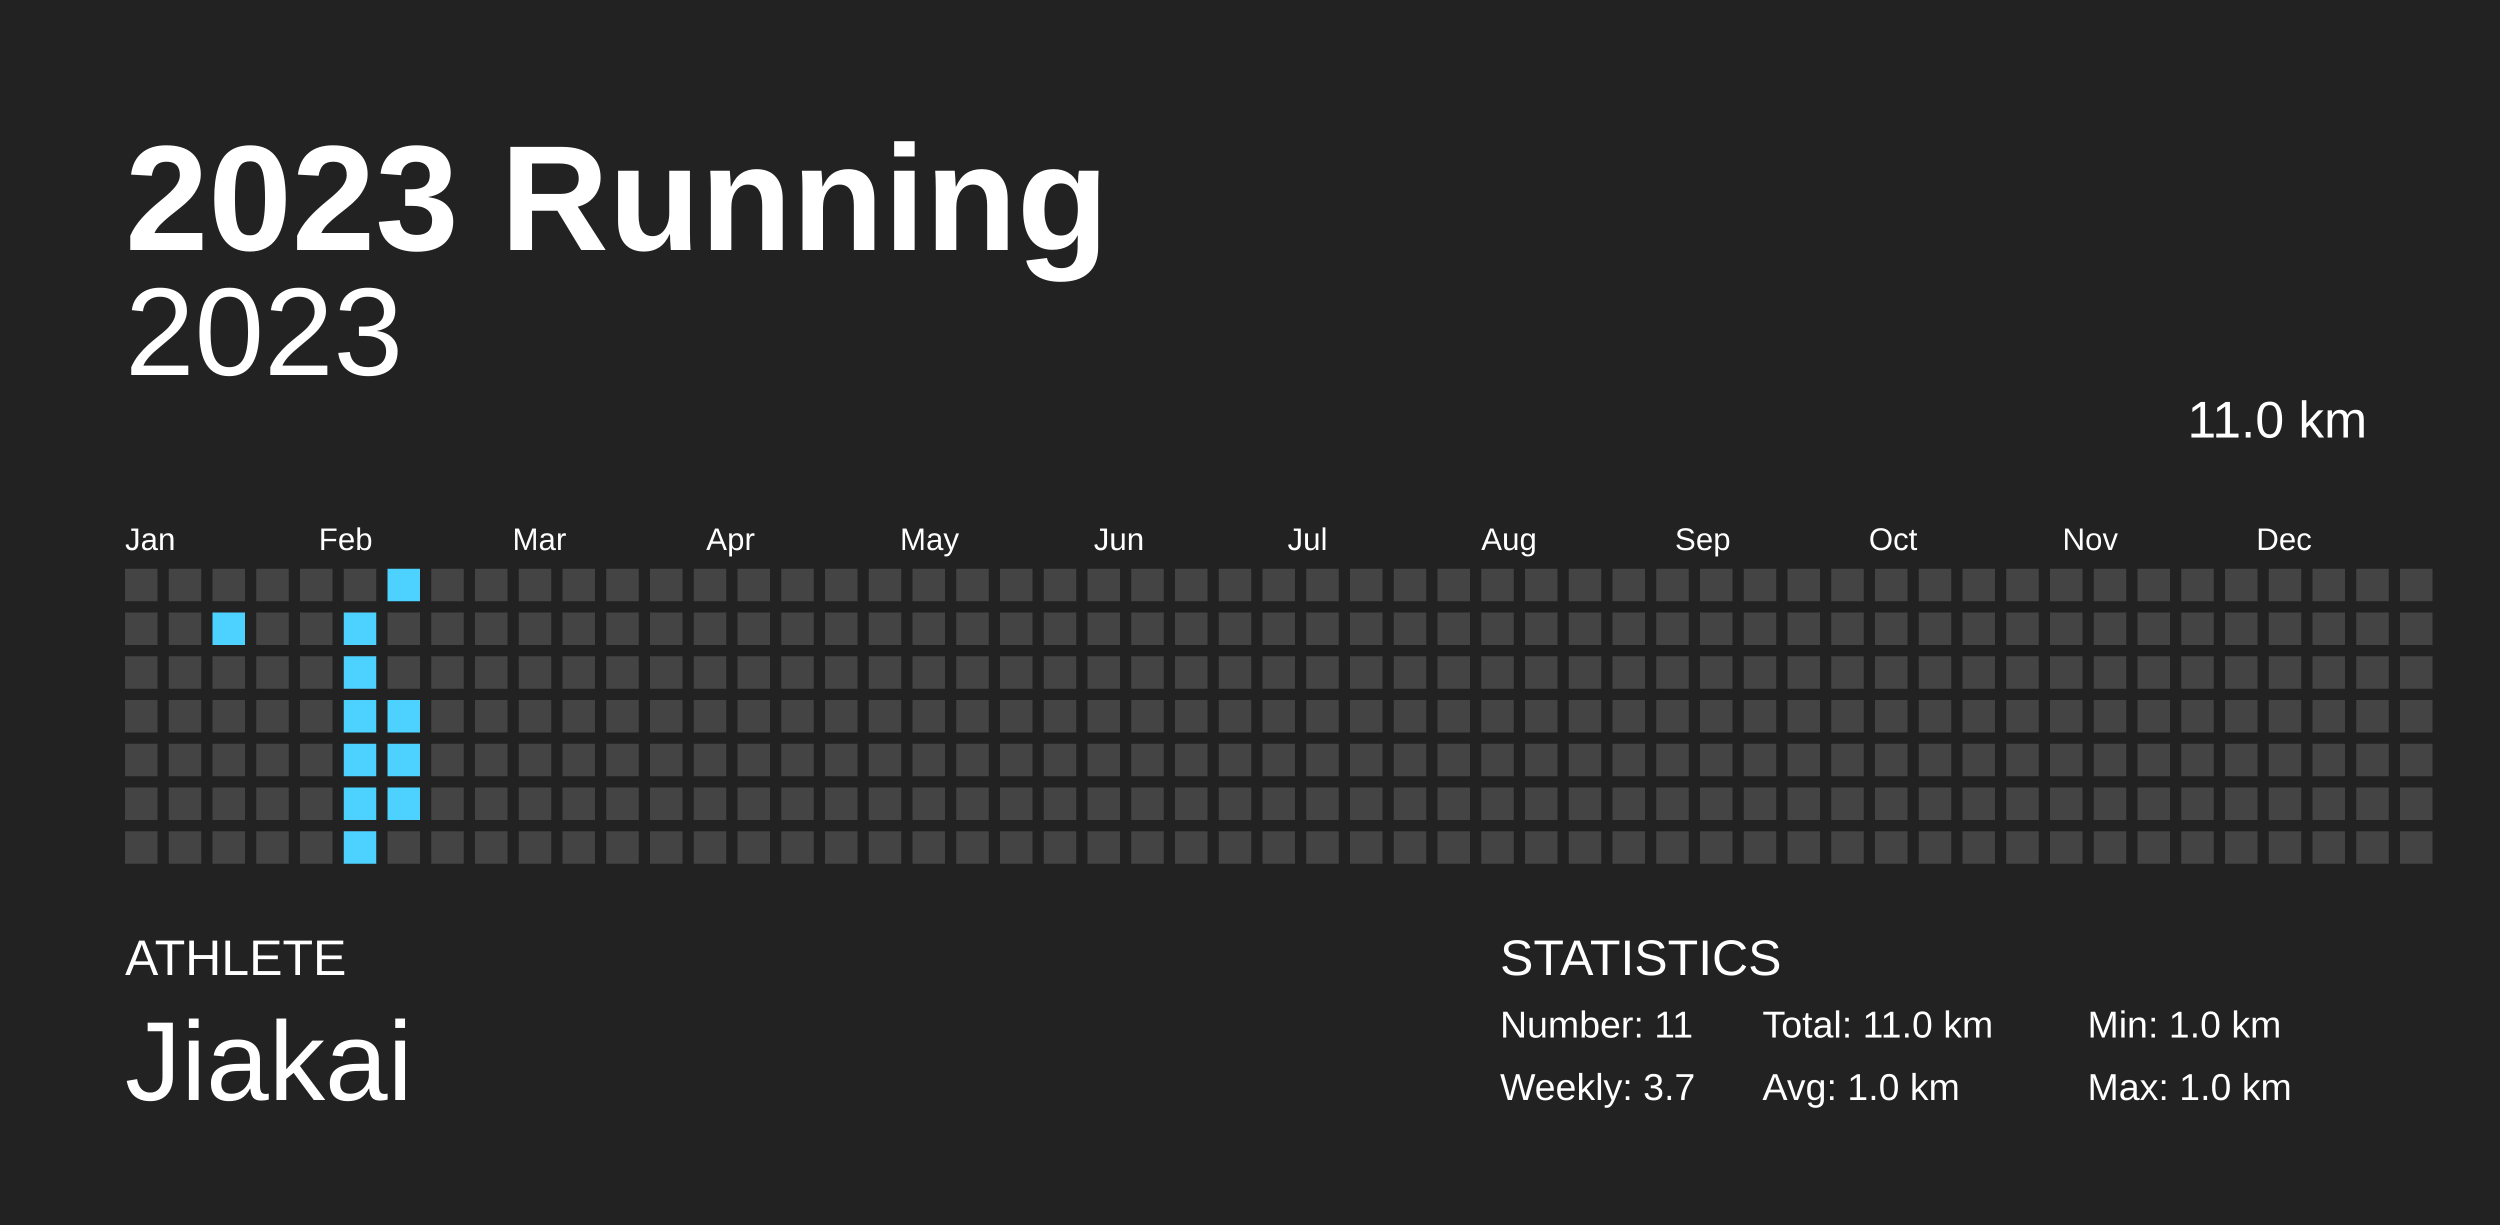
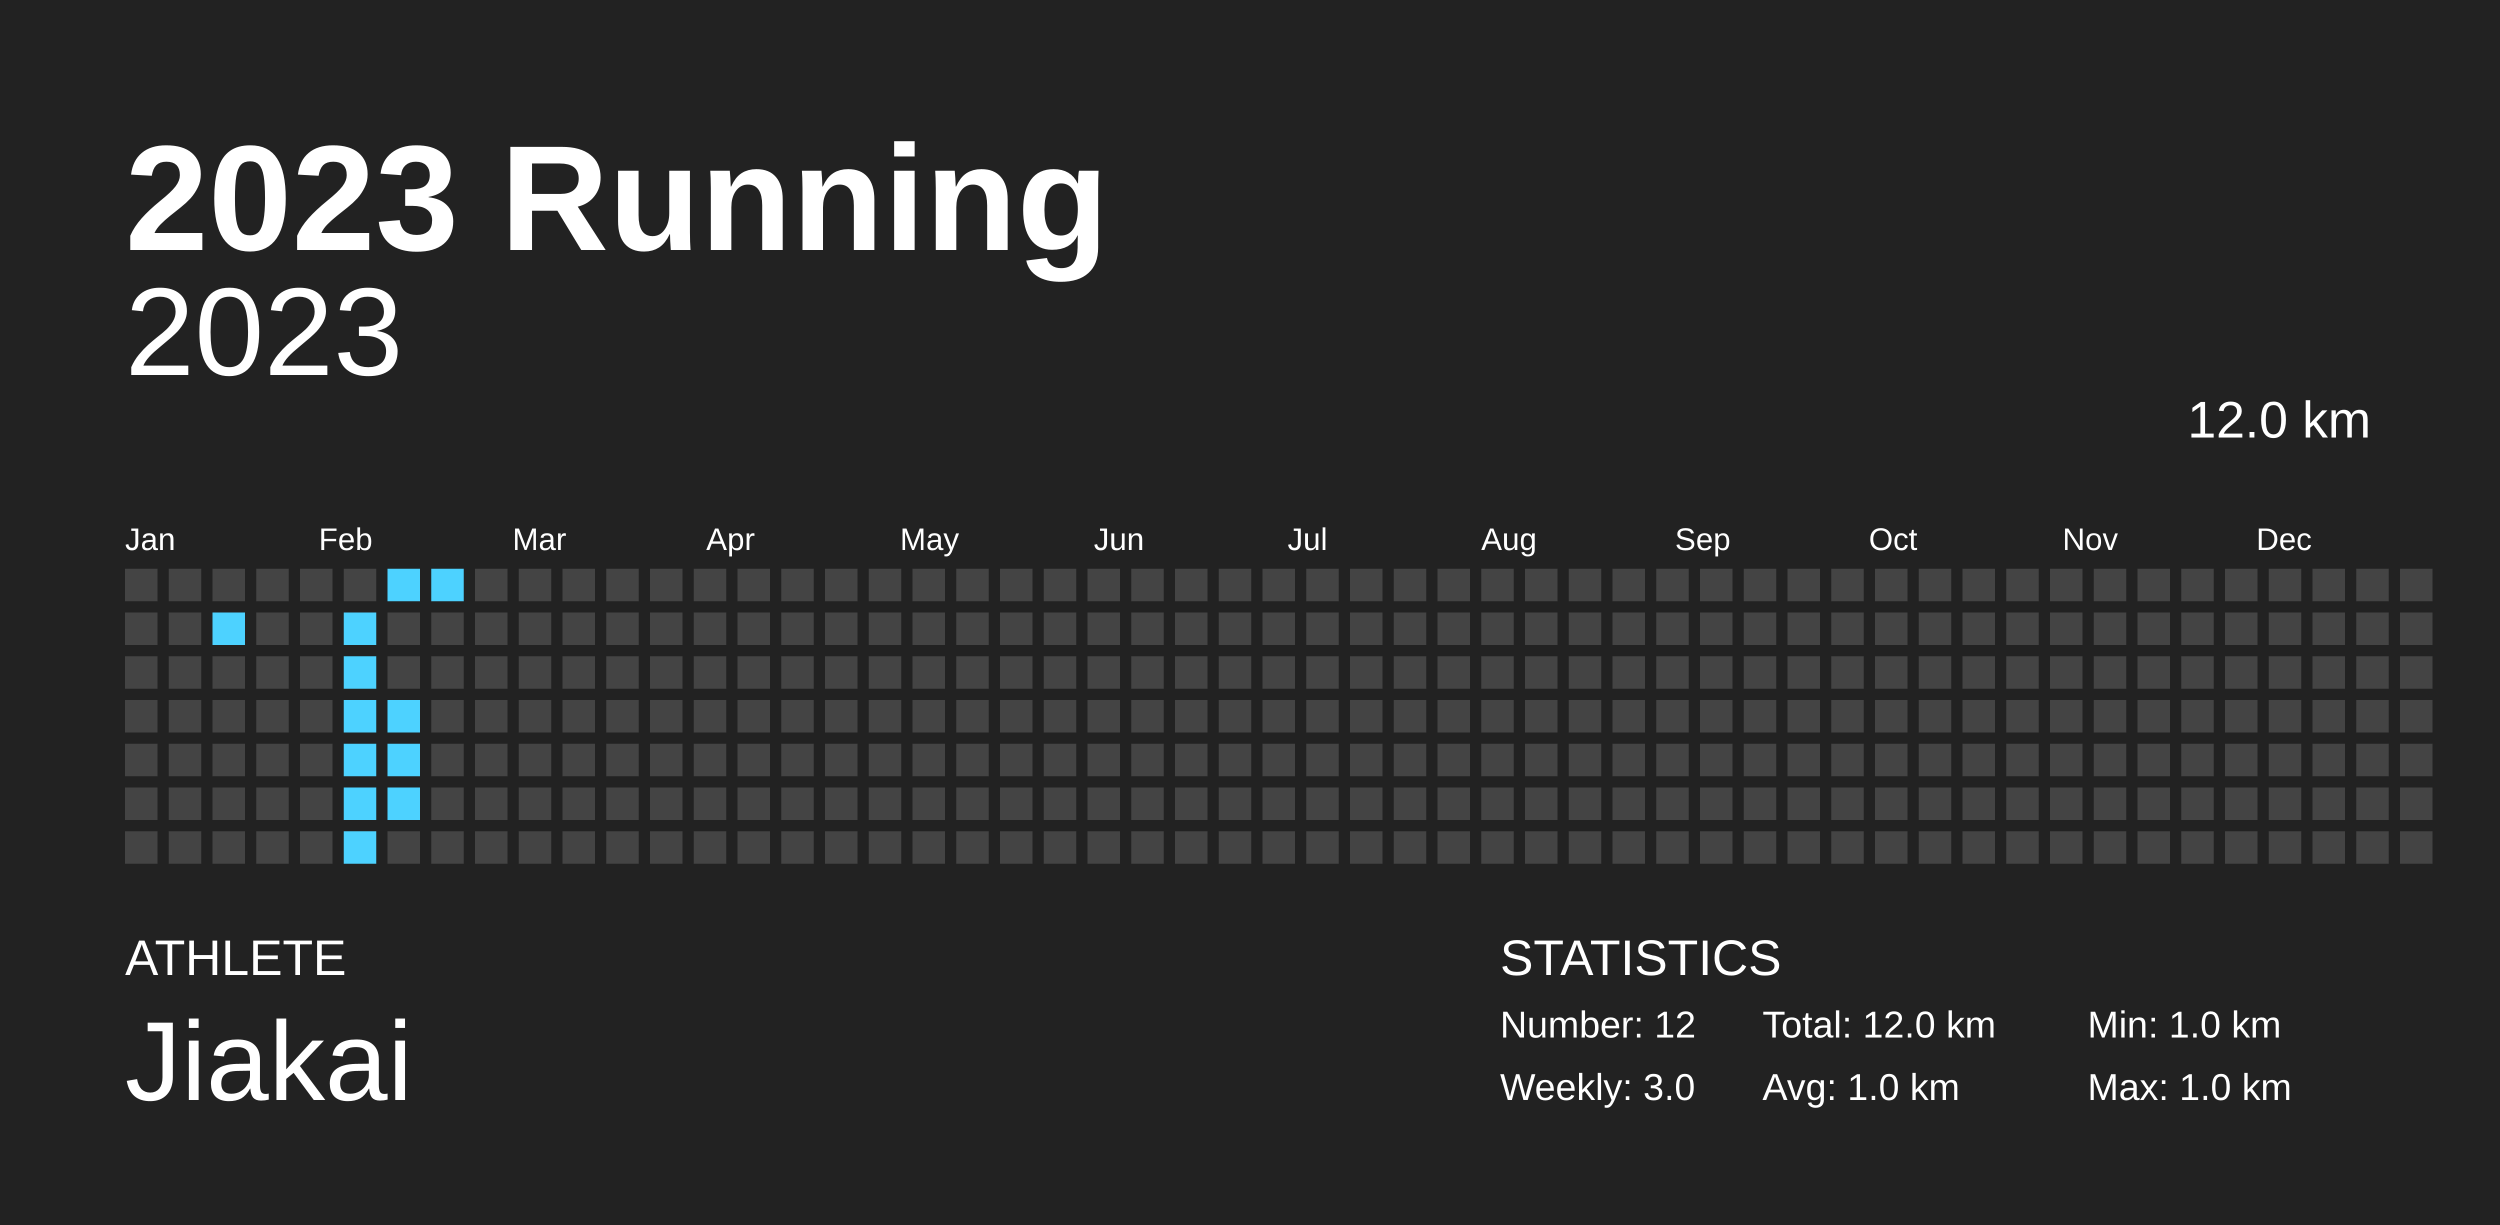
<svg xmlns="http://www.w3.org/2000/svg" baseProfile="full" height="98mm" version="1.1" viewBox="0,0,200,98" width="200mm">
  <defs />
  <rect fill="#222222" height="98" width="200" x="0" y="0" />
  <text fill="#FFFFFF" style="font-size:12px; font-family:Arial; font-weight:bold;" x="10" y="20">2023 Running</text>
  <text fill="#FFFFFF" style="font-size:4px; font-family:Arial" x="10" y="78">ATHLETE</text>
  <text fill="#FFFFFF" style="font-size:9px; font-family:Arial" x="10" y="88">Jiakai</text>
  <text fill="#FFFFFF" style="font-size:4px; font-family:Arial" x="120" y="78">STATISTICS</text>
-   <text fill="#FFFFFF" style="font-size:3px; font-family:Arial" x="120" y="83">Number: 11</text>
-   <text fill="#FFFFFF" style="font-size:3px; font-family:Arial" x="120" y="88">Weekly: 3.7</text>
-   <text fill="#FFFFFF" style="font-size:3px; font-family:Arial" x="141" y="83">Total: 11.0 km</text>
+   <text fill="#FFFFFF" style="font-size:3px; font-family:Arial" x="120" y="83">Number: 12</text>
+   <text fill="#FFFFFF" style="font-size:3px; font-family:Arial" x="120" y="88">Weekly: 3.0</text>
+   <text fill="#FFFFFF" style="font-size:3px; font-family:Arial" x="141" y="83">Total: 12.0 km</text>
  <text fill="#FFFFFF" style="font-size:3px; font-family:Arial" x="141" y="88">Avg: 1.0 km</text>
  <text fill="#FFFFFF" style="font-size:3px; font-family:Arial" x="167" y="83">Min: 1.0 km</text>
  <text fill="#FFFFFF" style="font-size:3px; font-family:Arial" x="167" y="88">Max: 1.0 km</text>
  <text alignment-baseline="hanging" fill="#FFFFFF" style="font-size:10.0px; font-family:Arial;" x="10" y="30">2023</text>
-   <text alignment-baseline="hanging" fill="#FFFFFF" style="font-size:4.125px; font-family:Arial;" x="175" y="35">11.0 km</text>
+   <text alignment-baseline="hanging" fill="#FFFFFF" style="font-size:4.125px; font-family:Arial;" x="175" y="35">12.0 km</text>
  <text fill="#FFFFFF" style="font-size:2.5px; font-family:Arial" x="10.0" y="44">Jan</text>
  <text fill="#FFFFFF" style="font-size:2.5px; font-family:Arial" x="25.5" y="44">Feb</text>
  <text fill="#FFFFFF" style="font-size:2.5px; font-family:Arial" x="41.0" y="44">Mar</text>
  <text fill="#FFFFFF" style="font-size:2.5px; font-family:Arial" x="56.5" y="44">Apr</text>
  <text fill="#FFFFFF" style="font-size:2.5px; font-family:Arial" x="72.0" y="44">May</text>
  <text fill="#FFFFFF" style="font-size:2.5px; font-family:Arial" x="87.5" y="44">Jun</text>
  <text fill="#FFFFFF" style="font-size:2.5px; font-family:Arial" x="103.0" y="44">Jul</text>
  <text fill="#FFFFFF" style="font-size:2.5px; font-family:Arial" x="118.5" y="44">Aug</text>
  <text fill="#FFFFFF" style="font-size:2.5px; font-family:Arial" x="134.0" y="44">Sep</text>
  <text fill="#FFFFFF" style="font-size:2.5px; font-family:Arial" x="149.5" y="44">Oct</text>
  <text fill="#FFFFFF" style="font-size:2.5px; font-family:Arial" x="165.0" y="44">Nov</text>
  <text fill="#FFFFFF" style="font-size:2.5px; font-family:Arial" x="180.5" y="44">Dec</text>
  <rect fill="#444444" height="2.6" width="2.6" x="10.0" y="45.5" />
  <rect fill="#444444" height="2.6" width="2.6" x="10.0" y="49.0" />
  <rect fill="#444444" height="2.6" width="2.6" x="10.0" y="52.5" />
  <rect fill="#444444" height="2.6" width="2.6" x="10.0" y="56.0" />
  <rect fill="#444444" height="2.6" width="2.6" x="10.0" y="59.5" />
  <rect fill="#444444" height="2.6" width="2.6" x="10.0" y="63.0" />
  <rect fill="#444444" height="2.6" width="2.6" x="10.0" y="66.5" />
  <rect fill="#444444" height="2.6" width="2.6" x="13.5" y="45.5" />
  <rect fill="#444444" height="2.6" width="2.6" x="13.5" y="49.0" />
  <rect fill="#444444" height="2.6" width="2.6" x="13.5" y="52.5" />
  <rect fill="#444444" height="2.6" width="2.6" x="13.5" y="56.0" />
  <rect fill="#444444" height="2.6" width="2.6" x="13.5" y="59.5" />
  <rect fill="#444444" height="2.6" width="2.6" x="13.5" y="63.0" />
  <rect fill="#444444" height="2.6" width="2.6" x="13.5" y="66.5" />
  <rect fill="#444444" height="2.6" width="2.6" x="17.0" y="45.5" />
  <rect fill="#4DD2FF" height="2.6" width="2.6" x="17.0" y="49.0" />
  <rect fill="#444444" height="2.6" width="2.6" x="17.0" y="52.5" />
  <rect fill="#444444" height="2.6" width="2.6" x="17.0" y="56.0" />
  <rect fill="#444444" height="2.6" width="2.6" x="17.0" y="59.5" />
  <rect fill="#444444" height="2.6" width="2.6" x="17.0" y="63.0" />
  <rect fill="#444444" height="2.6" width="2.6" x="17.0" y="66.5" />
  <rect fill="#444444" height="2.6" width="2.6" x="20.5" y="45.5" />
  <rect fill="#444444" height="2.6" width="2.6" x="20.5" y="49.0" />
  <rect fill="#444444" height="2.6" width="2.6" x="20.5" y="52.5" />
  <rect fill="#444444" height="2.6" width="2.6" x="20.5" y="56.0" />
  <rect fill="#444444" height="2.6" width="2.6" x="20.5" y="59.5" />
  <rect fill="#444444" height="2.6" width="2.6" x="20.5" y="63.0" />
  <rect fill="#444444" height="2.6" width="2.6" x="20.5" y="66.5" />
  <rect fill="#444444" height="2.6" width="2.6" x="24.0" y="45.5" />
  <rect fill="#444444" height="2.6" width="2.6" x="24.0" y="49.0" />
  <rect fill="#444444" height="2.6" width="2.6" x="24.0" y="52.5" />
  <rect fill="#444444" height="2.6" width="2.6" x="24.0" y="56.0" />
  <rect fill="#444444" height="2.6" width="2.6" x="24.0" y="59.5" />
  <rect fill="#444444" height="2.6" width="2.6" x="24.0" y="63.0" />
  <rect fill="#444444" height="2.6" width="2.6" x="24.0" y="66.5" />
  <rect fill="#444444" height="2.6" width="2.6" x="27.5" y="45.5" />
  <rect fill="#4DD2FF" height="2.6" width="2.6" x="27.5" y="49.0" />
  <rect fill="#4DD2FF" height="2.6" width="2.6" x="27.5" y="52.5" />
  <rect fill="#4DD2FF" height="2.6" width="2.6" x="27.5" y="56.0" />
  <rect fill="#4DD2FF" height="2.6" width="2.6" x="27.5" y="59.5" />
  <rect fill="#4DD2FF" height="2.6" width="2.6" x="27.5" y="63.0" />
  <rect fill="#4DD2FF" height="2.6" width="2.6" x="27.5" y="66.5" />
  <rect fill="#4DD2FF" height="2.6" width="2.6" x="31.0" y="45.5" />
  <rect fill="#444444" height="2.6" width="2.6" x="31.0" y="49.0" />
  <rect fill="#444444" height="2.6" width="2.6" x="31.0" y="52.5" />
  <rect fill="#4DD2FF" height="2.6" width="2.6" x="31.0" y="56.0" />
  <rect fill="#4DD2FF" height="2.6" width="2.6" x="31.0" y="59.5" />
  <rect fill="#4DD2FF" height="2.6" width="2.6" x="31.0" y="63.0" />
  <rect fill="#444444" height="2.6" width="2.6" x="31.0" y="66.5" />
-   <rect fill="#444444" height="2.6" width="2.6" x="34.5" y="45.5" />
+   <rect fill="#4DD2FF" height="2.6" width="2.6" x="34.5" y="45.5" />
  <rect fill="#444444" height="2.6" width="2.6" x="34.5" y="49.0" />
  <rect fill="#444444" height="2.6" width="2.6" x="34.5" y="52.5" />
  <rect fill="#444444" height="2.6" width="2.6" x="34.5" y="56.0" />
  <rect fill="#444444" height="2.6" width="2.6" x="34.5" y="59.5" />
  <rect fill="#444444" height="2.6" width="2.6" x="34.5" y="63.0" />
  <rect fill="#444444" height="2.6" width="2.6" x="34.5" y="66.5" />
  <rect fill="#444444" height="2.6" width="2.6" x="38.0" y="45.5" />
  <rect fill="#444444" height="2.6" width="2.6" x="38.0" y="49.0" />
  <rect fill="#444444" height="2.6" width="2.6" x="38.0" y="52.5" />
  <rect fill="#444444" height="2.6" width="2.6" x="38.0" y="56.0" />
  <rect fill="#444444" height="2.6" width="2.6" x="38.0" y="59.5" />
  <rect fill="#444444" height="2.6" width="2.6" x="38.0" y="63.0" />
  <rect fill="#444444" height="2.6" width="2.6" x="38.0" y="66.5" />
  <rect fill="#444444" height="2.6" width="2.6" x="41.5" y="45.5" />
  <rect fill="#444444" height="2.6" width="2.6" x="41.5" y="49.0" />
  <rect fill="#444444" height="2.6" width="2.6" x="41.5" y="52.5" />
  <rect fill="#444444" height="2.6" width="2.6" x="41.5" y="56.0" />
  <rect fill="#444444" height="2.6" width="2.6" x="41.5" y="59.5" />
  <rect fill="#444444" height="2.6" width="2.6" x="41.5" y="63.0" />
  <rect fill="#444444" height="2.6" width="2.6" x="41.5" y="66.5" />
  <rect fill="#444444" height="2.6" width="2.6" x="45.0" y="45.5" />
  <rect fill="#444444" height="2.6" width="2.6" x="45.0" y="49.0" />
  <rect fill="#444444" height="2.6" width="2.6" x="45.0" y="52.5" />
  <rect fill="#444444" height="2.6" width="2.6" x="45.0" y="56.0" />
  <rect fill="#444444" height="2.6" width="2.6" x="45.0" y="59.5" />
  <rect fill="#444444" height="2.6" width="2.6" x="45.0" y="63.0" />
  <rect fill="#444444" height="2.6" width="2.6" x="45.0" y="66.5" />
  <rect fill="#444444" height="2.6" width="2.6" x="48.5" y="45.5" />
  <rect fill="#444444" height="2.6" width="2.6" x="48.5" y="49.0" />
  <rect fill="#444444" height="2.6" width="2.6" x="48.5" y="52.5" />
  <rect fill="#444444" height="2.6" width="2.6" x="48.5" y="56.0" />
  <rect fill="#444444" height="2.6" width="2.6" x="48.5" y="59.5" />
  <rect fill="#444444" height="2.6" width="2.6" x="48.5" y="63.0" />
  <rect fill="#444444" height="2.6" width="2.6" x="48.5" y="66.5" />
  <rect fill="#444444" height="2.6" width="2.6" x="52.0" y="45.5" />
  <rect fill="#444444" height="2.6" width="2.6" x="52.0" y="49.0" />
  <rect fill="#444444" height="2.6" width="2.6" x="52.0" y="52.5" />
  <rect fill="#444444" height="2.6" width="2.6" x="52.0" y="56.0" />
  <rect fill="#444444" height="2.6" width="2.6" x="52.0" y="59.5" />
  <rect fill="#444444" height="2.6" width="2.6" x="52.0" y="63.0" />
  <rect fill="#444444" height="2.6" width="2.6" x="52.0" y="66.5" />
  <rect fill="#444444" height="2.6" width="2.6" x="55.5" y="45.5" />
  <rect fill="#444444" height="2.6" width="2.6" x="55.5" y="49.0" />
  <rect fill="#444444" height="2.6" width="2.6" x="55.5" y="52.5" />
  <rect fill="#444444" height="2.6" width="2.6" x="55.5" y="56.0" />
  <rect fill="#444444" height="2.6" width="2.6" x="55.5" y="59.5" />
  <rect fill="#444444" height="2.6" width="2.6" x="55.5" y="63.0" />
  <rect fill="#444444" height="2.6" width="2.6" x="55.5" y="66.5" />
  <rect fill="#444444" height="2.6" width="2.6" x="59.0" y="45.5" />
  <rect fill="#444444" height="2.6" width="2.6" x="59.0" y="49.0" />
  <rect fill="#444444" height="2.6" width="2.6" x="59.0" y="52.5" />
  <rect fill="#444444" height="2.6" width="2.6" x="59.0" y="56.0" />
  <rect fill="#444444" height="2.6" width="2.6" x="59.0" y="59.5" />
  <rect fill="#444444" height="2.6" width="2.6" x="59.0" y="63.0" />
  <rect fill="#444444" height="2.6" width="2.6" x="59.0" y="66.5" />
  <rect fill="#444444" height="2.6" width="2.6" x="62.5" y="45.5" />
  <rect fill="#444444" height="2.6" width="2.6" x="62.5" y="49.0" />
  <rect fill="#444444" height="2.6" width="2.6" x="62.5" y="52.5" />
  <rect fill="#444444" height="2.6" width="2.6" x="62.5" y="56.0" />
  <rect fill="#444444" height="2.6" width="2.6" x="62.5" y="59.5" />
  <rect fill="#444444" height="2.6" width="2.6" x="62.5" y="63.0" />
  <rect fill="#444444" height="2.6" width="2.6" x="62.5" y="66.5" />
  <rect fill="#444444" height="2.6" width="2.6" x="66.0" y="45.5" />
  <rect fill="#444444" height="2.6" width="2.6" x="66.0" y="49.0" />
  <rect fill="#444444" height="2.6" width="2.6" x="66.0" y="52.5" />
  <rect fill="#444444" height="2.6" width="2.6" x="66.0" y="56.0" />
  <rect fill="#444444" height="2.6" width="2.6" x="66.0" y="59.5" />
  <rect fill="#444444" height="2.6" width="2.6" x="66.0" y="63.0" />
  <rect fill="#444444" height="2.6" width="2.6" x="66.0" y="66.5" />
  <rect fill="#444444" height="2.6" width="2.6" x="69.5" y="45.5" />
  <rect fill="#444444" height="2.6" width="2.6" x="69.5" y="49.0" />
  <rect fill="#444444" height="2.6" width="2.6" x="69.5" y="52.5" />
  <rect fill="#444444" height="2.6" width="2.6" x="69.5" y="56.0" />
  <rect fill="#444444" height="2.6" width="2.6" x="69.5" y="59.5" />
  <rect fill="#444444" height="2.6" width="2.6" x="69.5" y="63.0" />
  <rect fill="#444444" height="2.6" width="2.6" x="69.5" y="66.5" />
  <rect fill="#444444" height="2.6" width="2.6" x="73.0" y="45.5" />
  <rect fill="#444444" height="2.6" width="2.6" x="73.0" y="49.0" />
  <rect fill="#444444" height="2.6" width="2.6" x="73.0" y="52.5" />
  <rect fill="#444444" height="2.6" width="2.6" x="73.0" y="56.0" />
  <rect fill="#444444" height="2.6" width="2.6" x="73.0" y="59.5" />
  <rect fill="#444444" height="2.6" width="2.6" x="73.0" y="63.0" />
  <rect fill="#444444" height="2.6" width="2.6" x="73.0" y="66.5" />
  <rect fill="#444444" height="2.6" width="2.6" x="76.5" y="45.5" />
  <rect fill="#444444" height="2.6" width="2.6" x="76.5" y="49.0" />
  <rect fill="#444444" height="2.6" width="2.6" x="76.5" y="52.5" />
  <rect fill="#444444" height="2.6" width="2.6" x="76.5" y="56.0" />
  <rect fill="#444444" height="2.6" width="2.6" x="76.5" y="59.5" />
  <rect fill="#444444" height="2.6" width="2.6" x="76.5" y="63.0" />
  <rect fill="#444444" height="2.6" width="2.6" x="76.5" y="66.5" />
  <rect fill="#444444" height="2.6" width="2.6" x="80.0" y="45.5" />
  <rect fill="#444444" height="2.6" width="2.6" x="80.0" y="49.0" />
  <rect fill="#444444" height="2.6" width="2.6" x="80.0" y="52.5" />
  <rect fill="#444444" height="2.6" width="2.6" x="80.0" y="56.0" />
  <rect fill="#444444" height="2.6" width="2.6" x="80.0" y="59.5" />
  <rect fill="#444444" height="2.6" width="2.6" x="80.0" y="63.0" />
  <rect fill="#444444" height="2.6" width="2.6" x="80.0" y="66.5" />
  <rect fill="#444444" height="2.6" width="2.6" x="83.5" y="45.5" />
  <rect fill="#444444" height="2.6" width="2.6" x="83.5" y="49.0" />
  <rect fill="#444444" height="2.6" width="2.6" x="83.5" y="52.5" />
  <rect fill="#444444" height="2.6" width="2.6" x="83.5" y="56.0" />
  <rect fill="#444444" height="2.6" width="2.6" x="83.5" y="59.5" />
  <rect fill="#444444" height="2.6" width="2.6" x="83.5" y="63.0" />
  <rect fill="#444444" height="2.6" width="2.6" x="83.5" y="66.5" />
  <rect fill="#444444" height="2.6" width="2.6" x="87.0" y="45.5" />
  <rect fill="#444444" height="2.6" width="2.6" x="87.0" y="49.0" />
  <rect fill="#444444" height="2.6" width="2.6" x="87.0" y="52.5" />
  <rect fill="#444444" height="2.6" width="2.6" x="87.0" y="56.0" />
  <rect fill="#444444" height="2.6" width="2.6" x="87.0" y="59.5" />
  <rect fill="#444444" height="2.6" width="2.6" x="87.0" y="63.0" />
  <rect fill="#444444" height="2.6" width="2.6" x="87.0" y="66.5" />
  <rect fill="#444444" height="2.6" width="2.6" x="90.5" y="45.5" />
  <rect fill="#444444" height="2.6" width="2.6" x="90.5" y="49.0" />
  <rect fill="#444444" height="2.6" width="2.6" x="90.5" y="52.5" />
  <rect fill="#444444" height="2.6" width="2.6" x="90.5" y="56.0" />
  <rect fill="#444444" height="2.6" width="2.6" x="90.5" y="59.5" />
  <rect fill="#444444" height="2.6" width="2.6" x="90.5" y="63.0" />
  <rect fill="#444444" height="2.6" width="2.6" x="90.5" y="66.5" />
  <rect fill="#444444" height="2.6" width="2.6" x="94.0" y="45.5" />
  <rect fill="#444444" height="2.6" width="2.6" x="94.0" y="49.0" />
  <rect fill="#444444" height="2.6" width="2.6" x="94.0" y="52.5" />
  <rect fill="#444444" height="2.6" width="2.6" x="94.0" y="56.0" />
  <rect fill="#444444" height="2.6" width="2.6" x="94.0" y="59.5" />
  <rect fill="#444444" height="2.6" width="2.6" x="94.0" y="63.0" />
  <rect fill="#444444" height="2.6" width="2.6" x="94.0" y="66.5" />
  <rect fill="#444444" height="2.6" width="2.6" x="97.5" y="45.5" />
  <rect fill="#444444" height="2.6" width="2.6" x="97.5" y="49.0" />
  <rect fill="#444444" height="2.6" width="2.6" x="97.5" y="52.5" />
  <rect fill="#444444" height="2.6" width="2.6" x="97.5" y="56.0" />
  <rect fill="#444444" height="2.6" width="2.6" x="97.5" y="59.5" />
  <rect fill="#444444" height="2.6" width="2.6" x="97.5" y="63.0" />
  <rect fill="#444444" height="2.6" width="2.6" x="97.5" y="66.5" />
  <rect fill="#444444" height="2.6" width="2.6" x="101.0" y="45.5" />
  <rect fill="#444444" height="2.6" width="2.6" x="101.0" y="49.0" />
  <rect fill="#444444" height="2.6" width="2.6" x="101.0" y="52.5" />
  <rect fill="#444444" height="2.6" width="2.6" x="101.0" y="56.0" />
  <rect fill="#444444" height="2.6" width="2.6" x="101.0" y="59.5" />
  <rect fill="#444444" height="2.6" width="2.6" x="101.0" y="63.0" />
  <rect fill="#444444" height="2.6" width="2.6" x="101.0" y="66.5" />
  <rect fill="#444444" height="2.6" width="2.6" x="104.5" y="45.5" />
  <rect fill="#444444" height="2.6" width="2.6" x="104.5" y="49.0" />
  <rect fill="#444444" height="2.6" width="2.6" x="104.5" y="52.5" />
  <rect fill="#444444" height="2.6" width="2.6" x="104.5" y="56.0" />
  <rect fill="#444444" height="2.6" width="2.6" x="104.5" y="59.5" />
  <rect fill="#444444" height="2.6" width="2.6" x="104.5" y="63.0" />
  <rect fill="#444444" height="2.6" width="2.6" x="104.5" y="66.5" />
  <rect fill="#444444" height="2.6" width="2.6" x="108.0" y="45.5" />
  <rect fill="#444444" height="2.6" width="2.6" x="108.0" y="49.0" />
  <rect fill="#444444" height="2.6" width="2.6" x="108.0" y="52.5" />
  <rect fill="#444444" height="2.6" width="2.6" x="108.0" y="56.0" />
  <rect fill="#444444" height="2.6" width="2.6" x="108.0" y="59.5" />
  <rect fill="#444444" height="2.6" width="2.6" x="108.0" y="63.0" />
  <rect fill="#444444" height="2.6" width="2.6" x="108.0" y="66.5" />
  <rect fill="#444444" height="2.6" width="2.6" x="111.5" y="45.5" />
  <rect fill="#444444" height="2.6" width="2.6" x="111.5" y="49.0" />
  <rect fill="#444444" height="2.6" width="2.6" x="111.5" y="52.5" />
  <rect fill="#444444" height="2.6" width="2.6" x="111.5" y="56.0" />
  <rect fill="#444444" height="2.6" width="2.6" x="111.5" y="59.5" />
  <rect fill="#444444" height="2.6" width="2.6" x="111.5" y="63.0" />
  <rect fill="#444444" height="2.6" width="2.6" x="111.5" y="66.5" />
  <rect fill="#444444" height="2.6" width="2.6" x="115.0" y="45.5" />
  <rect fill="#444444" height="2.6" width="2.6" x="115.0" y="49.0" />
  <rect fill="#444444" height="2.6" width="2.6" x="115.0" y="52.5" />
  <rect fill="#444444" height="2.6" width="2.6" x="115.0" y="56.0" />
  <rect fill="#444444" height="2.6" width="2.6" x="115.0" y="59.5" />
  <rect fill="#444444" height="2.6" width="2.6" x="115.0" y="63.0" />
  <rect fill="#444444" height="2.6" width="2.6" x="115.0" y="66.5" />
  <rect fill="#444444" height="2.6" width="2.6" x="118.5" y="45.5" />
  <rect fill="#444444" height="2.6" width="2.6" x="118.5" y="49.0" />
  <rect fill="#444444" height="2.6" width="2.6" x="118.5" y="52.5" />
  <rect fill="#444444" height="2.6" width="2.6" x="118.5" y="56.0" />
  <rect fill="#444444" height="2.6" width="2.6" x="118.5" y="59.5" />
  <rect fill="#444444" height="2.6" width="2.6" x="118.5" y="63.0" />
  <rect fill="#444444" height="2.6" width="2.6" x="118.5" y="66.5" />
  <rect fill="#444444" height="2.6" width="2.6" x="122.0" y="45.5" />
  <rect fill="#444444" height="2.6" width="2.6" x="122.0" y="49.0" />
  <rect fill="#444444" height="2.6" width="2.6" x="122.0" y="52.5" />
  <rect fill="#444444" height="2.6" width="2.6" x="122.0" y="56.0" />
  <rect fill="#444444" height="2.6" width="2.6" x="122.0" y="59.5" />
  <rect fill="#444444" height="2.6" width="2.6" x="122.0" y="63.0" />
  <rect fill="#444444" height="2.6" width="2.6" x="122.0" y="66.5" />
  <rect fill="#444444" height="2.6" width="2.6" x="125.5" y="45.5" />
  <rect fill="#444444" height="2.6" width="2.6" x="125.5" y="49.0" />
  <rect fill="#444444" height="2.6" width="2.6" x="125.5" y="52.5" />
  <rect fill="#444444" height="2.6" width="2.6" x="125.5" y="56.0" />
  <rect fill="#444444" height="2.6" width="2.6" x="125.5" y="59.5" />
  <rect fill="#444444" height="2.6" width="2.6" x="125.5" y="63.0" />
  <rect fill="#444444" height="2.6" width="2.6" x="125.5" y="66.5" />
  <rect fill="#444444" height="2.6" width="2.6" x="129.0" y="45.5" />
  <rect fill="#444444" height="2.6" width="2.6" x="129.0" y="49.0" />
  <rect fill="#444444" height="2.6" width="2.6" x="129.0" y="52.5" />
  <rect fill="#444444" height="2.6" width="2.6" x="129.0" y="56.0" />
  <rect fill="#444444" height="2.6" width="2.6" x="129.0" y="59.5" />
  <rect fill="#444444" height="2.6" width="2.6" x="129.0" y="63.0" />
  <rect fill="#444444" height="2.6" width="2.6" x="129.0" y="66.5" />
  <rect fill="#444444" height="2.6" width="2.6" x="132.5" y="45.5" />
  <rect fill="#444444" height="2.6" width="2.6" x="132.5" y="49.0" />
  <rect fill="#444444" height="2.6" width="2.6" x="132.5" y="52.5" />
  <rect fill="#444444" height="2.6" width="2.6" x="132.5" y="56.0" />
  <rect fill="#444444" height="2.6" width="2.6" x="132.5" y="59.5" />
  <rect fill="#444444" height="2.6" width="2.6" x="132.5" y="63.0" />
  <rect fill="#444444" height="2.6" width="2.6" x="132.5" y="66.5" />
  <rect fill="#444444" height="2.6" width="2.6" x="136.0" y="45.5" />
  <rect fill="#444444" height="2.6" width="2.6" x="136.0" y="49.0" />
  <rect fill="#444444" height="2.6" width="2.6" x="136.0" y="52.5" />
  <rect fill="#444444" height="2.6" width="2.6" x="136.0" y="56.0" />
  <rect fill="#444444" height="2.6" width="2.6" x="136.0" y="59.5" />
  <rect fill="#444444" height="2.6" width="2.6" x="136.0" y="63.0" />
  <rect fill="#444444" height="2.6" width="2.6" x="136.0" y="66.5" />
  <rect fill="#444444" height="2.6" width="2.6" x="139.5" y="45.5" />
  <rect fill="#444444" height="2.6" width="2.6" x="139.5" y="49.0" />
  <rect fill="#444444" height="2.6" width="2.6" x="139.5" y="52.5" />
  <rect fill="#444444" height="2.6" width="2.6" x="139.5" y="56.0" />
  <rect fill="#444444" height="2.6" width="2.6" x="139.5" y="59.5" />
  <rect fill="#444444" height="2.6" width="2.6" x="139.5" y="63.0" />
  <rect fill="#444444" height="2.6" width="2.6" x="139.5" y="66.5" />
  <rect fill="#444444" height="2.6" width="2.6" x="143.0" y="45.5" />
  <rect fill="#444444" height="2.6" width="2.6" x="143.0" y="49.0" />
  <rect fill="#444444" height="2.6" width="2.6" x="143.0" y="52.5" />
  <rect fill="#444444" height="2.6" width="2.6" x="143.0" y="56.0" />
  <rect fill="#444444" height="2.6" width="2.6" x="143.0" y="59.5" />
  <rect fill="#444444" height="2.6" width="2.6" x="143.0" y="63.0" />
  <rect fill="#444444" height="2.6" width="2.6" x="143.0" y="66.5" />
  <rect fill="#444444" height="2.6" width="2.6" x="146.5" y="45.5" />
  <rect fill="#444444" height="2.6" width="2.6" x="146.5" y="49.0" />
  <rect fill="#444444" height="2.6" width="2.6" x="146.5" y="52.5" />
  <rect fill="#444444" height="2.6" width="2.6" x="146.5" y="56.0" />
  <rect fill="#444444" height="2.6" width="2.6" x="146.5" y="59.5" />
  <rect fill="#444444" height="2.6" width="2.6" x="146.5" y="63.0" />
  <rect fill="#444444" height="2.6" width="2.6" x="146.5" y="66.5" />
  <rect fill="#444444" height="2.6" width="2.6" x="150.0" y="45.5" />
  <rect fill="#444444" height="2.6" width="2.6" x="150.0" y="49.0" />
  <rect fill="#444444" height="2.6" width="2.6" x="150.0" y="52.5" />
  <rect fill="#444444" height="2.6" width="2.6" x="150.0" y="56.0" />
  <rect fill="#444444" height="2.6" width="2.6" x="150.0" y="59.5" />
  <rect fill="#444444" height="2.6" width="2.6" x="150.0" y="63.0" />
  <rect fill="#444444" height="2.6" width="2.6" x="150.0" y="66.5" />
  <rect fill="#444444" height="2.6" width="2.6" x="153.5" y="45.5" />
  <rect fill="#444444" height="2.6" width="2.6" x="153.5" y="49.0" />
  <rect fill="#444444" height="2.6" width="2.6" x="153.5" y="52.5" />
  <rect fill="#444444" height="2.6" width="2.6" x="153.5" y="56.0" />
  <rect fill="#444444" height="2.6" width="2.6" x="153.5" y="59.5" />
  <rect fill="#444444" height="2.6" width="2.6" x="153.5" y="63.0" />
  <rect fill="#444444" height="2.6" width="2.6" x="153.5" y="66.5" />
  <rect fill="#444444" height="2.6" width="2.6" x="157.0" y="45.5" />
  <rect fill="#444444" height="2.6" width="2.6" x="157.0" y="49.0" />
  <rect fill="#444444" height="2.6" width="2.6" x="157.0" y="52.5" />
  <rect fill="#444444" height="2.6" width="2.6" x="157.0" y="56.0" />
  <rect fill="#444444" height="2.6" width="2.6" x="157.0" y="59.5" />
  <rect fill="#444444" height="2.6" width="2.6" x="157.0" y="63.0" />
  <rect fill="#444444" height="2.6" width="2.6" x="157.0" y="66.5" />
  <rect fill="#444444" height="2.6" width="2.6" x="160.5" y="45.5" />
  <rect fill="#444444" height="2.6" width="2.6" x="160.5" y="49.0" />
  <rect fill="#444444" height="2.6" width="2.6" x="160.5" y="52.5" />
  <rect fill="#444444" height="2.6" width="2.6" x="160.5" y="56.0" />
  <rect fill="#444444" height="2.6" width="2.6" x="160.5" y="59.5" />
  <rect fill="#444444" height="2.6" width="2.6" x="160.5" y="63.0" />
  <rect fill="#444444" height="2.6" width="2.6" x="160.5" y="66.5" />
  <rect fill="#444444" height="2.6" width="2.6" x="164.0" y="45.5" />
  <rect fill="#444444" height="2.6" width="2.6" x="164.0" y="49.0" />
  <rect fill="#444444" height="2.6" width="2.6" x="164.0" y="52.5" />
  <rect fill="#444444" height="2.6" width="2.6" x="164.0" y="56.0" />
  <rect fill="#444444" height="2.6" width="2.6" x="164.0" y="59.5" />
  <rect fill="#444444" height="2.6" width="2.6" x="164.0" y="63.0" />
  <rect fill="#444444" height="2.6" width="2.6" x="164.0" y="66.5" />
  <rect fill="#444444" height="2.6" width="2.6" x="167.5" y="45.5" />
  <rect fill="#444444" height="2.6" width="2.6" x="167.5" y="49.0" />
  <rect fill="#444444" height="2.6" width="2.6" x="167.5" y="52.5" />
  <rect fill="#444444" height="2.6" width="2.6" x="167.5" y="56.0" />
  <rect fill="#444444" height="2.6" width="2.6" x="167.5" y="59.5" />
  <rect fill="#444444" height="2.6" width="2.6" x="167.5" y="63.0" />
  <rect fill="#444444" height="2.6" width="2.6" x="167.5" y="66.5" />
  <rect fill="#444444" height="2.6" width="2.6" x="171.0" y="45.5" />
  <rect fill="#444444" height="2.6" width="2.6" x="171.0" y="49.0" />
  <rect fill="#444444" height="2.6" width="2.6" x="171.0" y="52.5" />
  <rect fill="#444444" height="2.6" width="2.6" x="171.0" y="56.0" />
  <rect fill="#444444" height="2.6" width="2.6" x="171.0" y="59.5" />
  <rect fill="#444444" height="2.6" width="2.6" x="171.0" y="63.0" />
  <rect fill="#444444" height="2.6" width="2.6" x="171.0" y="66.5" />
  <rect fill="#444444" height="2.6" width="2.6" x="174.5" y="45.5" />
  <rect fill="#444444" height="2.6" width="2.6" x="174.5" y="49.0" />
  <rect fill="#444444" height="2.6" width="2.6" x="174.5" y="52.5" />
  <rect fill="#444444" height="2.6" width="2.6" x="174.5" y="56.0" />
  <rect fill="#444444" height="2.6" width="2.6" x="174.5" y="59.5" />
  <rect fill="#444444" height="2.6" width="2.6" x="174.5" y="63.0" />
  <rect fill="#444444" height="2.6" width="2.6" x="174.5" y="66.5" />
  <rect fill="#444444" height="2.6" width="2.6" x="178.0" y="45.5" />
  <rect fill="#444444" height="2.6" width="2.6" x="178.0" y="49.0" />
  <rect fill="#444444" height="2.6" width="2.6" x="178.0" y="52.5" />
  <rect fill="#444444" height="2.6" width="2.6" x="178.0" y="56.0" />
  <rect fill="#444444" height="2.6" width="2.6" x="178.0" y="59.5" />
  <rect fill="#444444" height="2.6" width="2.6" x="178.0" y="63.0" />
  <rect fill="#444444" height="2.6" width="2.6" x="178.0" y="66.5" />
  <rect fill="#444444" height="2.6" width="2.6" x="181.5" y="45.5" />
  <rect fill="#444444" height="2.6" width="2.6" x="181.5" y="49.0" />
  <rect fill="#444444" height="2.6" width="2.6" x="181.5" y="52.5" />
  <rect fill="#444444" height="2.6" width="2.6" x="181.5" y="56.0" />
  <rect fill="#444444" height="2.6" width="2.6" x="181.5" y="59.5" />
  <rect fill="#444444" height="2.6" width="2.6" x="181.5" y="63.0" />
  <rect fill="#444444" height="2.6" width="2.6" x="181.5" y="66.5" />
  <rect fill="#444444" height="2.6" width="2.6" x="185.0" y="45.5" />
  <rect fill="#444444" height="2.6" width="2.6" x="185.0" y="49.0" />
  <rect fill="#444444" height="2.6" width="2.6" x="185.0" y="52.5" />
  <rect fill="#444444" height="2.6" width="2.6" x="185.0" y="56.0" />
  <rect fill="#444444" height="2.6" width="2.6" x="185.0" y="59.5" />
  <rect fill="#444444" height="2.6" width="2.6" x="185.0" y="63.0" />
  <rect fill="#444444" height="2.6" width="2.6" x="185.0" y="66.5" />
  <rect fill="#444444" height="2.6" width="2.6" x="188.5" y="45.5" />
  <rect fill="#444444" height="2.6" width="2.6" x="188.5" y="49.0" />
  <rect fill="#444444" height="2.6" width="2.6" x="188.5" y="52.5" />
  <rect fill="#444444" height="2.6" width="2.6" x="188.5" y="56.0" />
  <rect fill="#444444" height="2.6" width="2.6" x="188.5" y="59.5" />
  <rect fill="#444444" height="2.6" width="2.6" x="188.5" y="63.0" />
  <rect fill="#444444" height="2.6" width="2.6" x="188.5" y="66.5" />
  <rect fill="#444444" height="2.6" width="2.6" x="192.0" y="45.5" />
  <rect fill="#444444" height="2.6" width="2.6" x="192.0" y="49.0" />
  <rect fill="#444444" height="2.6" width="2.6" x="192.0" y="52.5" />
  <rect fill="#444444" height="2.6" width="2.6" x="192.0" y="56.0" />
  <rect fill="#444444" height="2.6" width="2.6" x="192.0" y="59.5" />
  <rect fill="#444444" height="2.6" width="2.6" x="192.0" y="63.0" />
  <rect fill="#444444" height="2.6" width="2.6" x="192.0" y="66.5" />
</svg>
